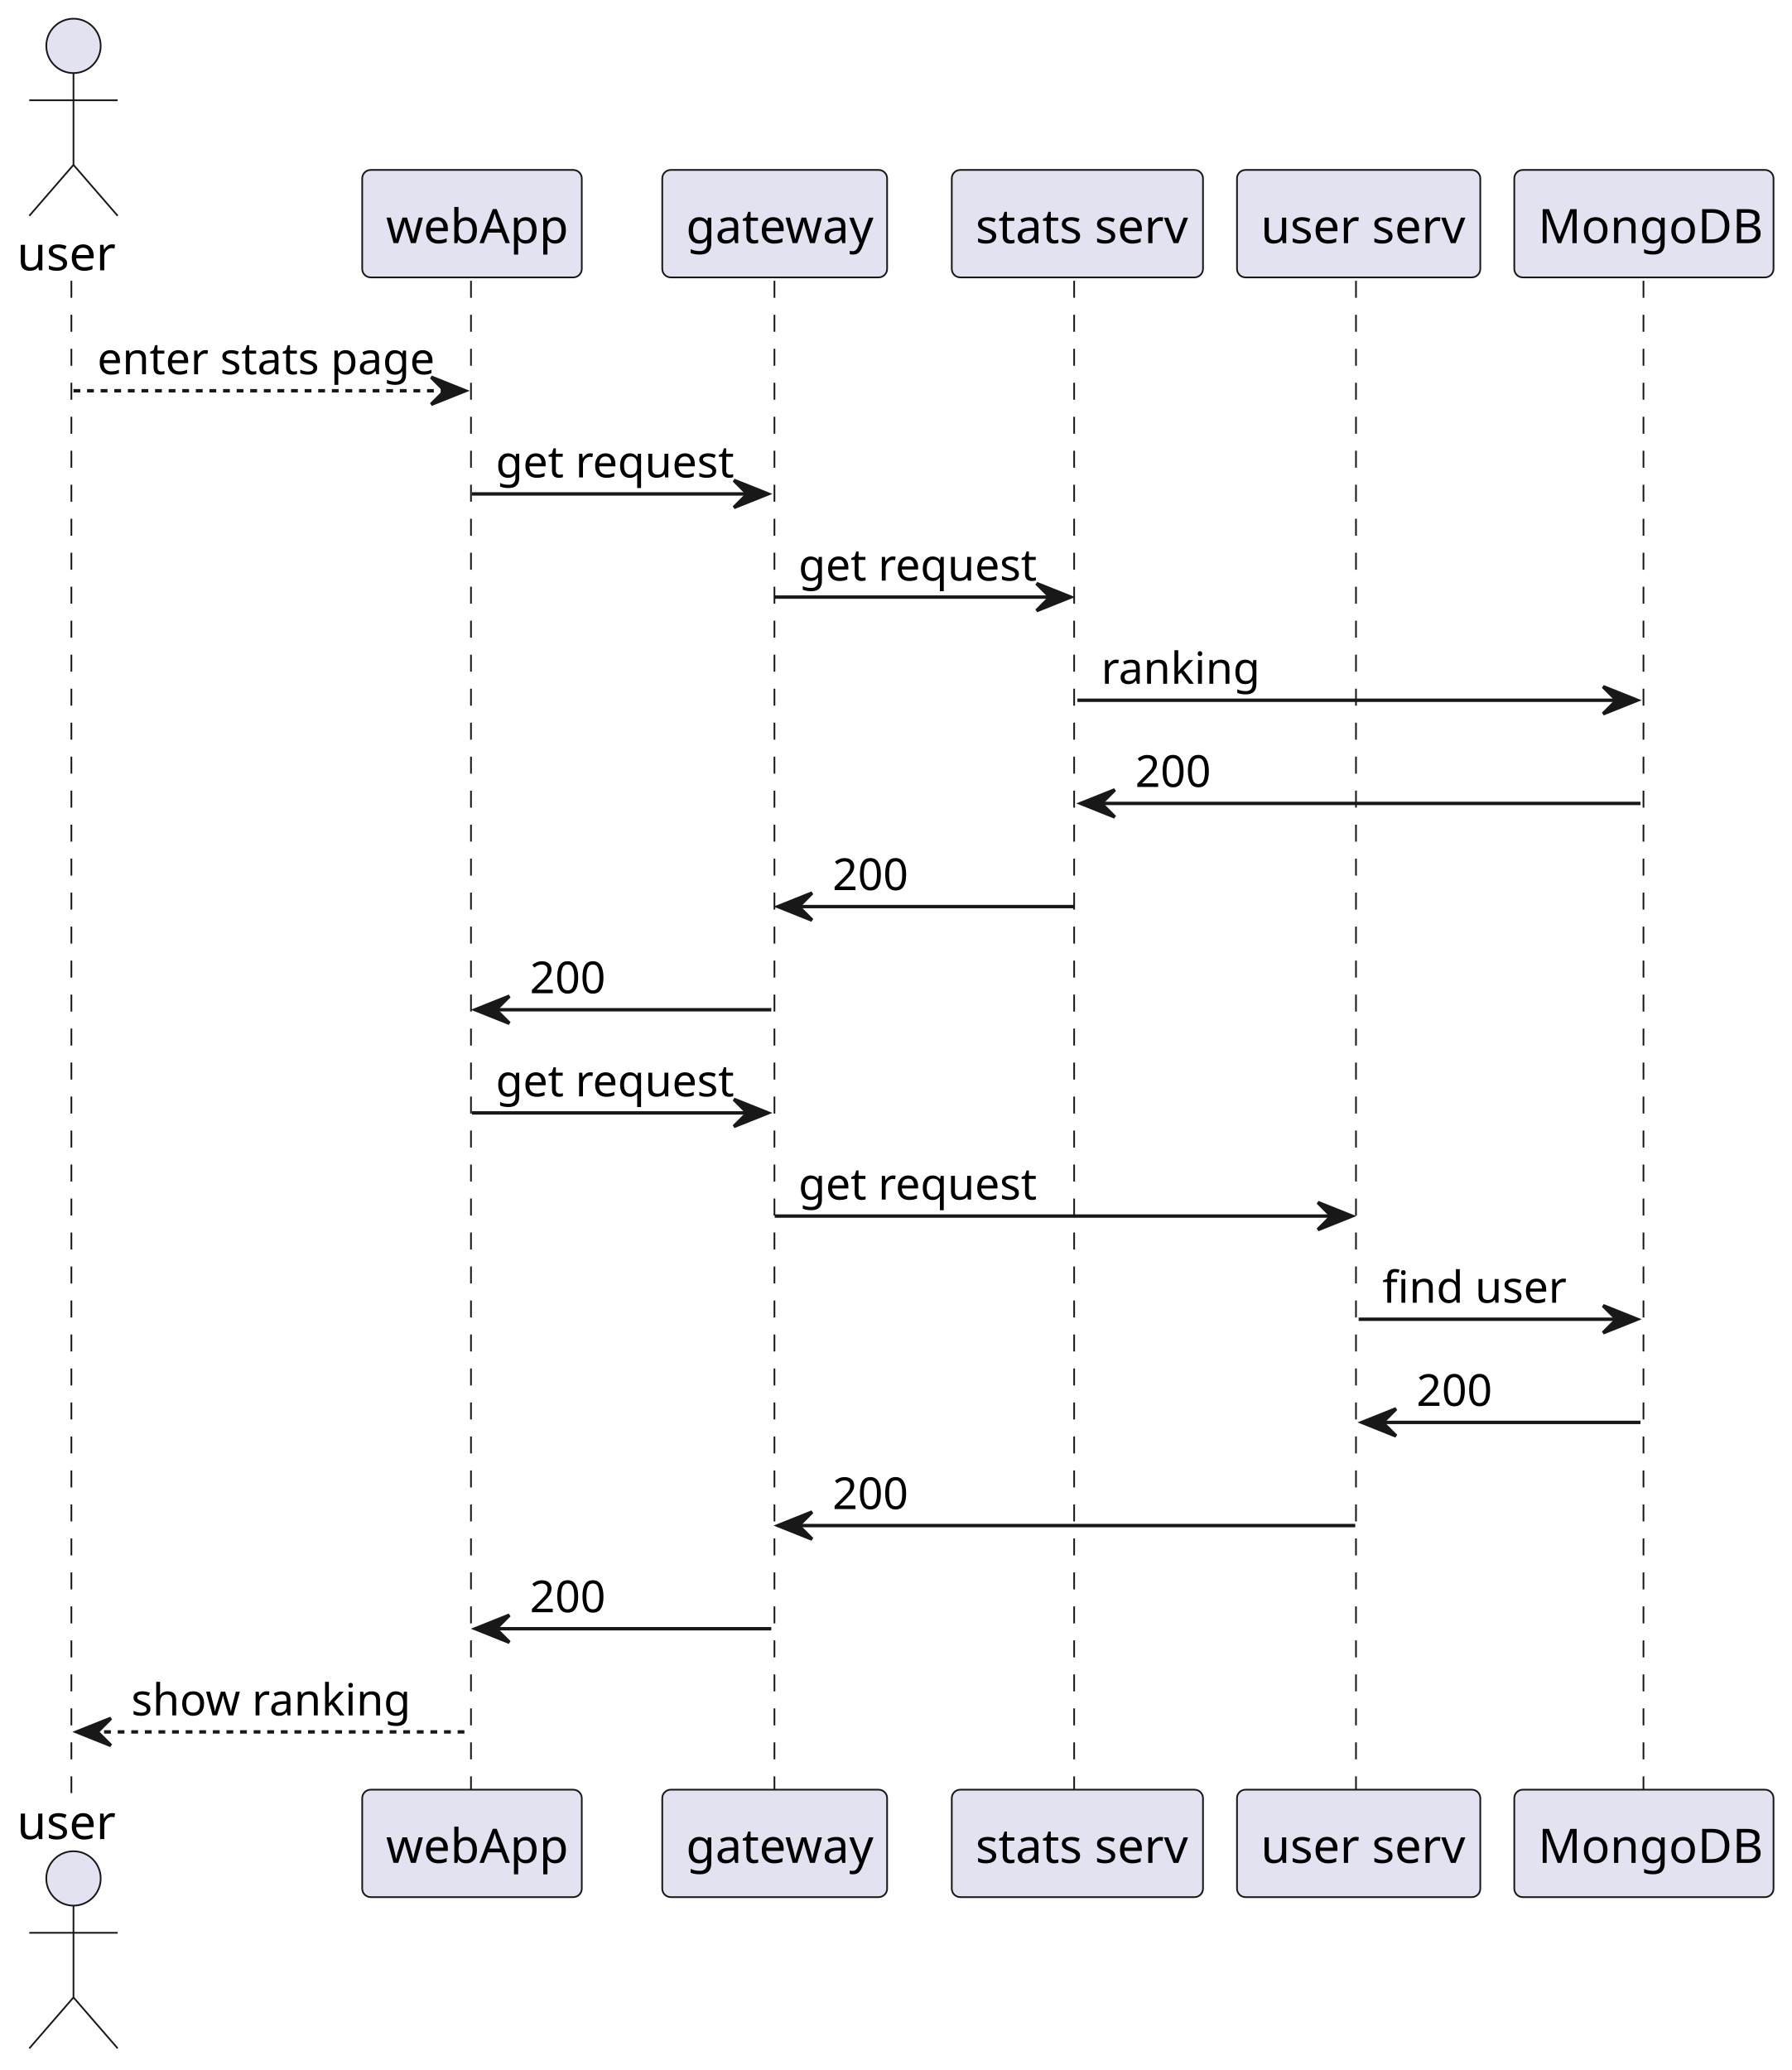
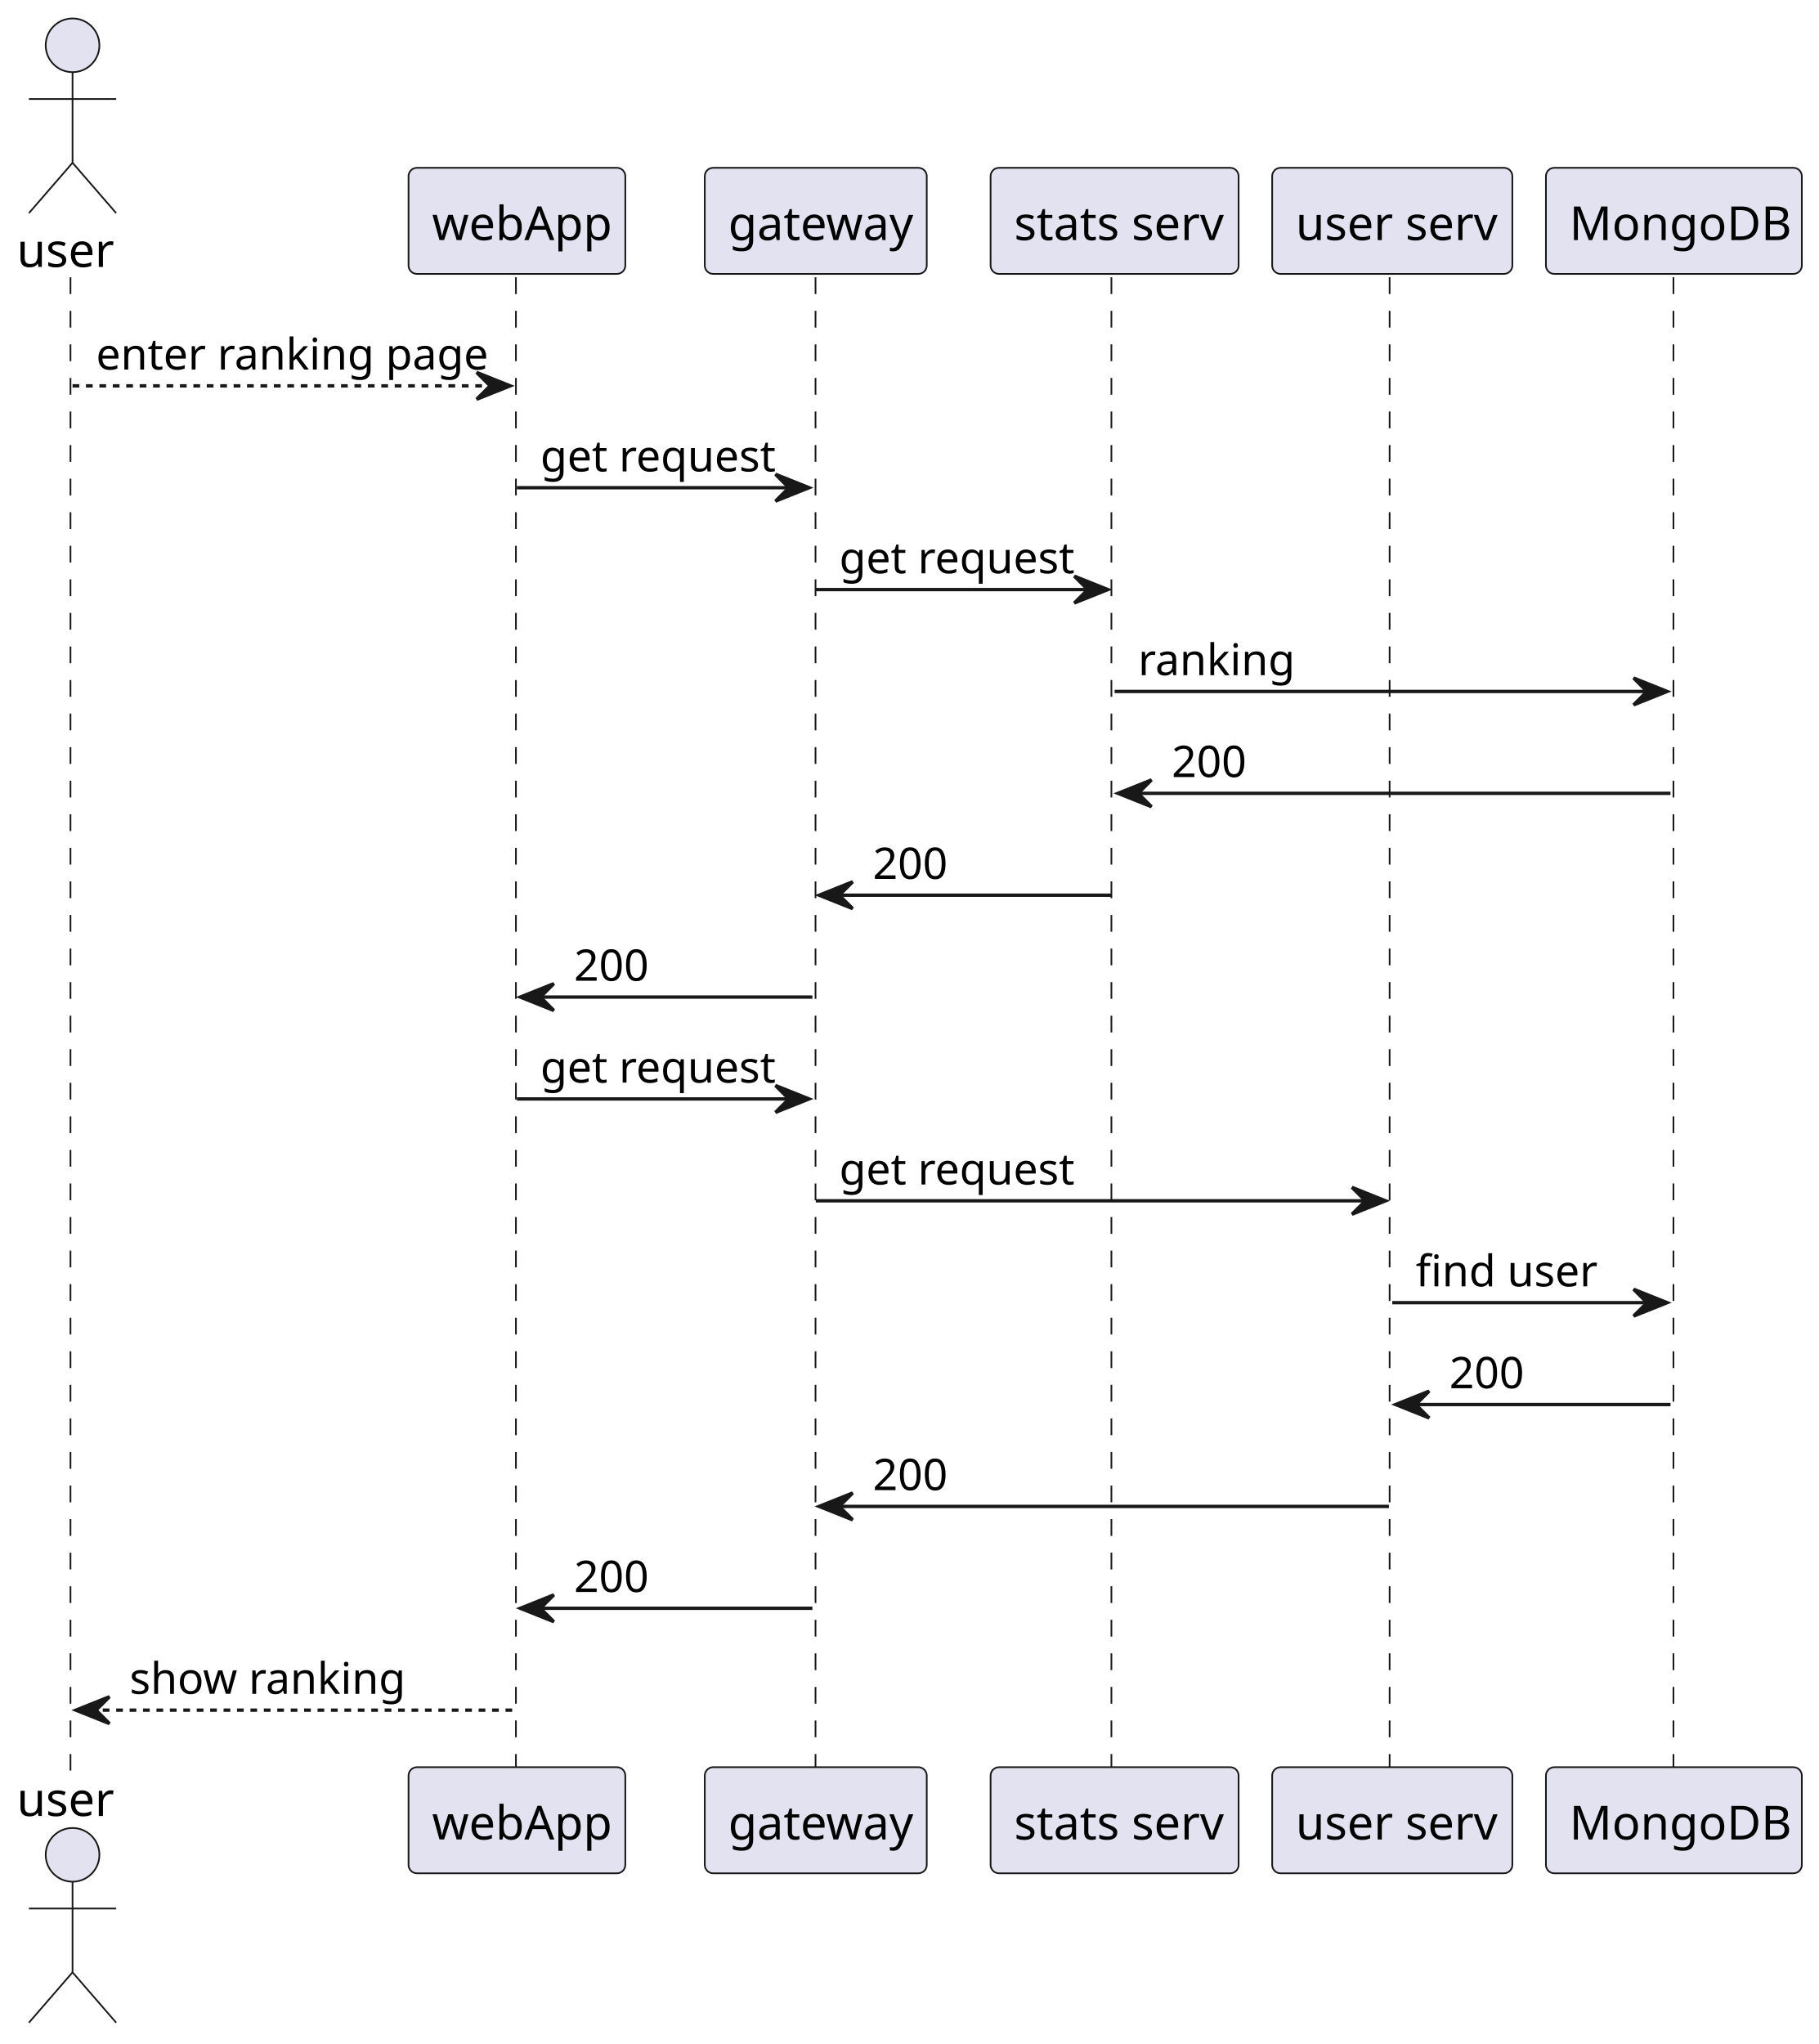
- <svg xmlns="http://www.w3.org/2000/svg" contentStyleType="text/css" height="609px" preserveAspectRatio="none" style="width:527px;height:609px;background:#FFFFFF;" version="1.1" viewBox="0 0 527 609" width="527px" zoomAndPan="magnify">
+ <svg xmlns="http://www.w3.org/2000/svg" contentStyleType="text/css" height="609px" preserveAspectRatio="none" style="width:542px;height:609px;background:#FFFFFF;" version="1.1" viewBox="0 0 542 609" width="542px" zoomAndPan="magnify">
  <defs />
  <g>
    <line style="stroke:#181818;stroke-width:0.5;stroke-dasharray:5.0,5.0;" x1="21" x2="21" y1="82.609" y2="527.531" />
-     <line style="stroke:#181818;stroke-width:0.5;stroke-dasharray:5.0,5.0;" x1="138.549" x2="138.549" y1="82.609" y2="527.531" />
-     <line style="stroke:#181818;stroke-width:0.5;stroke-dasharray:5.0,5.0;" x1="227.817" x2="227.817" y1="82.609" y2="527.531" />
-     <line style="stroke:#181818;stroke-width:0.5;stroke-dasharray:5.0,5.0;" x1="315.982" x2="315.982" y1="82.609" y2="527.531" />
-     <line style="stroke:#181818;stroke-width:0.5;stroke-dasharray:5.0,5.0;" x1="398.886" x2="398.886" y1="82.609" y2="527.531" />
-     <line style="stroke:#181818;stroke-width:0.5;stroke-dasharray:5.0,5.0;" x1="483.458" x2="483.458" y1="82.609" y2="527.531" />
+     <line style="stroke:#181818;stroke-width:0.5;stroke-dasharray:5.0,5.0;" x1="153.732" x2="153.732" y1="82.609" y2="527.531" />
+     <line style="stroke:#181818;stroke-width:0.5;stroke-dasharray:5.0,5.0;" x1="243.001" x2="243.001" y1="82.609" y2="527.531" />
+     <line style="stroke:#181818;stroke-width:0.5;stroke-dasharray:5.0,5.0;" x1="331.166" x2="331.166" y1="82.609" y2="527.531" />
+     <line style="stroke:#181818;stroke-width:0.5;stroke-dasharray:5.0,5.0;" x1="414.069" x2="414.069" y1="82.609" y2="527.531" />
+     <line style="stroke:#181818;stroke-width:0.5;stroke-dasharray:5.0,5.0;" x1="498.642" x2="498.642" y1="82.609" y2="527.531" />
    <text fill="#000000" font-family="sans-serif" font-size="14" lengthAdjust="spacing" textLength="27.234" x="5" y="79.533">user</text>
    <ellipse cx="21.617" cy="13.5" fill="#E2E2F0" rx="8" ry="8" style="stroke:#181818;stroke-width:0.5;" />
    <path d="M21.617,21.5 L21.617,48.5 M8.617,29.5 L34.617,29.5 M21.617,48.5 L8.617,63.5 M21.617,48.5 L34.617,63.5 " fill="none" style="stroke:#181818;stroke-width:0.5;" />
    <text fill="#000000" font-family="sans-serif" font-size="14" lengthAdjust="spacing" textLength="27.234" x="5" y="541.064">user</text>
    <ellipse cx="21.617" cy="552.641" fill="#E2E2F0" rx="8" ry="8" style="stroke:#181818;stroke-width:0.5;" />
    <path d="M21.617,560.641 L21.617,587.641 M8.617,568.641 L34.617,568.641 M21.617,587.641 L8.617,602.641 M21.617,587.641 L34.617,602.641 " fill="none" style="stroke:#181818;stroke-width:0.5;" />
-     <rect fill="#E2E2F0" height="31.609" rx="2.5" ry="2.5" style="stroke:#181818;stroke-width:0.5;" width="64.593" x="106.549" y="50" />
-     <text fill="#000000" font-family="sans-serif" font-size="14" lengthAdjust="spacing" textLength="50.593" x="113.549" y="71.533">webApp</text>
-     <rect fill="#E2E2F0" height="31.609" rx="2.5" ry="2.5" style="stroke:#181818;stroke-width:0.5;" width="64.593" x="106.549" y="526.531" />
-     <text fill="#000000" font-family="sans-serif" font-size="14" lengthAdjust="spacing" textLength="50.593" x="113.549" y="548.064">webApp</text>
-     <rect fill="#E2E2F0" height="31.609" rx="2.5" ry="2.5" style="stroke:#181818;stroke-width:0.5;" width="66.144" x="194.817" y="50" />
-     <text fill="#000000" font-family="sans-serif" font-size="14" lengthAdjust="spacing" textLength="52.145" x="201.817" y="71.533">gateway</text>
-     <rect fill="#E2E2F0" height="31.609" rx="2.5" ry="2.5" style="stroke:#181818;stroke-width:0.5;" width="66.144" x="194.817" y="526.531" />
-     <text fill="#000000" font-family="sans-serif" font-size="14" lengthAdjust="spacing" textLength="52.145" x="201.817" y="548.064">gateway</text>
-     <rect fill="#E2E2F0" height="31.609" rx="2.5" ry="2.5" style="stroke:#181818;stroke-width:0.5;" width="73.903" x="279.982" y="50" />
-     <text fill="#000000" font-family="sans-serif" font-size="14" lengthAdjust="spacing" textLength="59.903" x="286.982" y="71.533">stats serv</text>
-     <rect fill="#E2E2F0" height="31.609" rx="2.5" ry="2.5" style="stroke:#181818;stroke-width:0.5;" width="73.903" x="279.982" y="526.531" />
-     <text fill="#000000" font-family="sans-serif" font-size="14" lengthAdjust="spacing" textLength="59.903" x="286.982" y="548.064">stats serv</text>
-     <rect fill="#E2E2F0" height="31.609" rx="2.5" ry="2.5" style="stroke:#181818;stroke-width:0.5;" width="71.572" x="363.886" y="50" />
-     <text fill="#000000" font-family="sans-serif" font-size="14" lengthAdjust="spacing" textLength="57.572" x="370.886" y="71.533">user serv</text>
-     <rect fill="#E2E2F0" height="31.609" rx="2.5" ry="2.5" style="stroke:#181818;stroke-width:0.5;" width="71.572" x="363.886" y="526.531" />
-     <text fill="#000000" font-family="sans-serif" font-size="14" lengthAdjust="spacing" textLength="57.572" x="370.886" y="548.064">user serv</text>
-     <rect fill="#E2E2F0" height="31.609" rx="2.5" ry="2.5" style="stroke:#181818;stroke-width:0.5;" width="76.255" x="445.458" y="50" />
-     <text fill="#000000" font-family="sans-serif" font-size="14" lengthAdjust="spacing" textLength="62.255" x="452.458" y="71.533">MongoDB</text>
-     <rect fill="#E2E2F0" height="31.609" rx="2.5" ry="2.5" style="stroke:#181818;stroke-width:0.5;" width="76.255" x="445.458" y="526.531" />
-     <text fill="#000000" font-family="sans-serif" font-size="14" lengthAdjust="spacing" textLength="62.255" x="452.458" y="548.064">MongoDB</text>
-     <polygon fill="#181818" points="126.845,110.961,136.845,114.961,126.845,118.961,130.845,114.961" style="stroke:#181818;stroke-width:1.0;" />
-     <line style="stroke:#181818;stroke-width:1.0;stroke-dasharray:2.0,2.0;" x1="21.617" x2="132.845" y1="114.961" y2="114.961" />
-     <text fill="#000000" font-family="sans-serif" font-size="13" lengthAdjust="spacing" textLength="93.228" x="28.617" y="110.105">enter stats page</text>
-     <polygon fill="#181818" points="215.89,141.312,225.89,145.312,215.89,149.312,219.89,145.312" style="stroke:#181818;stroke-width:1.0;" />
-     <line style="stroke:#181818;stroke-width:1.0;" x1="138.845" x2="221.89" y1="145.312" y2="145.312" />
-     <text fill="#000000" font-family="sans-serif" font-size="13" lengthAdjust="spacing" textLength="65.044" x="145.845" y="140.456">get request</text>
-     <polygon fill="#181818" points="304.934,171.664,314.934,175.664,304.934,179.664,308.934,175.664" style="stroke:#181818;stroke-width:1.0;" />
-     <line style="stroke:#181818;stroke-width:1.0;" x1="227.89" x2="310.934" y1="175.664" y2="175.664" />
-     <text fill="#000000" font-family="sans-serif" font-size="13" lengthAdjust="spacing" textLength="65.044" x="234.89" y="170.808">get request</text>
-     <polygon fill="#181818" points="471.585,202.016,481.585,206.016,471.585,210.016,475.585,206.016" style="stroke:#181818;stroke-width:1.0;" />
-     <line style="stroke:#181818;stroke-width:1.0;" x1="316.934" x2="477.585" y1="206.016" y2="206.016" />
-     <text fill="#000000" font-family="sans-serif" font-size="13" lengthAdjust="spacing" textLength="42.637" x="323.934" y="201.159">ranking</text>
-     <polygon fill="#181818" points="327.934,232.367,317.934,236.367,327.934,240.367,323.934,236.367" style="stroke:#181818;stroke-width:1.0;" />
-     <line style="stroke:#181818;stroke-width:1.0;" x1="321.934" x2="482.585" y1="236.367" y2="236.367" />
-     <text fill="#000000" font-family="sans-serif" font-size="13" lengthAdjust="spacing" textLength="21.69" x="333.934" y="231.511">200</text>
-     <polygon fill="#181818" points="238.89,262.719,228.89,266.719,238.89,270.719,234.89,266.719" style="stroke:#181818;stroke-width:1.0;" />
-     <line style="stroke:#181818;stroke-width:1.0;" x1="232.89" x2="315.934" y1="266.719" y2="266.719" />
-     <text fill="#000000" font-family="sans-serif" font-size="13" lengthAdjust="spacing" textLength="21.69" x="244.89" y="261.862">200</text>
-     <polygon fill="#181818" points="149.845,293.07,139.845,297.07,149.845,301.07,145.845,297.07" style="stroke:#181818;stroke-width:1.0;" />
-     <line style="stroke:#181818;stroke-width:1.0;" x1="143.845" x2="226.89" y1="297.07" y2="297.07" />
-     <text fill="#000000" font-family="sans-serif" font-size="13" lengthAdjust="spacing" textLength="21.69" x="155.845" y="292.214">200</text>
-     <polygon fill="#181818" points="215.89,323.422,225.89,327.422,215.89,331.422,219.89,327.422" style="stroke:#181818;stroke-width:1.0;" />
-     <line style="stroke:#181818;stroke-width:1.0;" x1="138.845" x2="221.89" y1="327.422" y2="327.422" />
-     <text fill="#000000" font-family="sans-serif" font-size="13" lengthAdjust="spacing" textLength="65.044" x="145.845" y="322.565">get request</text>
-     <polygon fill="#181818" points="387.672,353.773,397.672,357.773,387.672,361.773,391.672,357.773" style="stroke:#181818;stroke-width:1.0;" />
-     <line style="stroke:#181818;stroke-width:1.0;" x1="227.89" x2="393.672" y1="357.773" y2="357.773" />
-     <text fill="#000000" font-family="sans-serif" font-size="13" lengthAdjust="spacing" textLength="65.044" x="234.89" y="352.917">get request</text>
-     <polygon fill="#181818" points="471.585,384.125,481.585,388.125,471.585,392.125,475.585,388.125" style="stroke:#181818;stroke-width:1.0;" />
-     <line style="stroke:#181818;stroke-width:1.0;" x1="399.672" x2="477.585" y1="388.125" y2="388.125" />
-     <text fill="#000000" font-family="sans-serif" font-size="13" lengthAdjust="spacing" textLength="49.861" x="406.672" y="383.269">find user</text>
-     <polygon fill="#181818" points="410.672,414.477,400.672,418.477,410.672,422.477,406.672,418.477" style="stroke:#181818;stroke-width:1.0;" />
-     <line style="stroke:#181818;stroke-width:1.0;" x1="404.672" x2="482.585" y1="418.477" y2="418.477" />
-     <text fill="#000000" font-family="sans-serif" font-size="13" lengthAdjust="spacing" textLength="21.69" x="416.672" y="413.62">200</text>
-     <polygon fill="#181818" points="238.89,444.828,228.89,448.828,238.89,452.828,234.89,448.828" style="stroke:#181818;stroke-width:1.0;" />
-     <line style="stroke:#181818;stroke-width:1.0;" x1="232.89" x2="398.672" y1="448.828" y2="448.828" />
-     <text fill="#000000" font-family="sans-serif" font-size="13" lengthAdjust="spacing" textLength="21.69" x="244.89" y="443.972">200</text>
-     <polygon fill="#181818" points="149.845,475.18,139.845,479.18,149.845,483.18,145.845,479.18" style="stroke:#181818;stroke-width:1.0;" />
-     <line style="stroke:#181818;stroke-width:1.0;" x1="143.845" x2="226.89" y1="479.18" y2="479.18" />
-     <text fill="#000000" font-family="sans-serif" font-size="13" lengthAdjust="spacing" textLength="21.69" x="155.845" y="474.323">200</text>
+     <rect fill="#E2E2F0" height="31.609" rx="2.5" ry="2.5" style="stroke:#181818;stroke-width:0.5;" width="64.593" x="121.732" y="50" />
+     <text fill="#000000" font-family="sans-serif" font-size="14" lengthAdjust="spacing" textLength="50.593" x="128.732" y="71.533">webApp</text>
+     <rect fill="#E2E2F0" height="31.609" rx="2.5" ry="2.5" style="stroke:#181818;stroke-width:0.5;" width="64.593" x="121.732" y="526.531" />
+     <text fill="#000000" font-family="sans-serif" font-size="14" lengthAdjust="spacing" textLength="50.593" x="128.732" y="548.064">webApp</text>
+     <rect fill="#E2E2F0" height="31.609" rx="2.5" ry="2.5" style="stroke:#181818;stroke-width:0.5;" width="66.144" x="210.001" y="50" />
+     <text fill="#000000" font-family="sans-serif" font-size="14" lengthAdjust="spacing" textLength="52.145" x="217.001" y="71.533">gateway</text>
+     <rect fill="#E2E2F0" height="31.609" rx="2.5" ry="2.5" style="stroke:#181818;stroke-width:0.5;" width="66.144" x="210.001" y="526.531" />
+     <text fill="#000000" font-family="sans-serif" font-size="14" lengthAdjust="spacing" textLength="52.145" x="217.001" y="548.064">gateway</text>
+     <rect fill="#E2E2F0" height="31.609" rx="2.5" ry="2.5" style="stroke:#181818;stroke-width:0.5;" width="73.903" x="295.166" y="50" />
+     <text fill="#000000" font-family="sans-serif" font-size="14" lengthAdjust="spacing" textLength="59.903" x="302.166" y="71.533">stats serv</text>
+     <rect fill="#E2E2F0" height="31.609" rx="2.5" ry="2.5" style="stroke:#181818;stroke-width:0.5;" width="73.903" x="295.166" y="526.531" />
+     <text fill="#000000" font-family="sans-serif" font-size="14" lengthAdjust="spacing" textLength="59.903" x="302.166" y="548.064">stats serv</text>
+     <rect fill="#E2E2F0" height="31.609" rx="2.5" ry="2.5" style="stroke:#181818;stroke-width:0.5;" width="71.572" x="379.069" y="50" />
+     <text fill="#000000" font-family="sans-serif" font-size="14" lengthAdjust="spacing" textLength="57.572" x="386.069" y="71.533">user serv</text>
+     <rect fill="#E2E2F0" height="31.609" rx="2.5" ry="2.5" style="stroke:#181818;stroke-width:0.5;" width="71.572" x="379.069" y="526.531" />
+     <text fill="#000000" font-family="sans-serif" font-size="14" lengthAdjust="spacing" textLength="57.572" x="386.069" y="548.064">user serv</text>
+     <rect fill="#E2E2F0" height="31.609" rx="2.5" ry="2.5" style="stroke:#181818;stroke-width:0.5;" width="76.255" x="460.642" y="50" />
+     <text fill="#000000" font-family="sans-serif" font-size="14" lengthAdjust="spacing" textLength="62.255" x="467.642" y="71.533">MongoDB</text>
+     <rect fill="#E2E2F0" height="31.609" rx="2.5" ry="2.5" style="stroke:#181818;stroke-width:0.5;" width="76.255" x="460.642" y="526.531" />
+     <text fill="#000000" font-family="sans-serif" font-size="14" lengthAdjust="spacing" textLength="62.255" x="467.642" y="548.064">MongoDB</text>
+     <polygon fill="#181818" points="142.029,110.961,152.029,114.961,142.029,118.961,146.029,114.961" style="stroke:#181818;stroke-width:1.0;" />
+     <line style="stroke:#181818;stroke-width:1.0;stroke-dasharray:2.0,2.0;" x1="21.617" x2="148.029" y1="114.961" y2="114.961" />
+     <text fill="#000000" font-family="sans-serif" font-size="13" lengthAdjust="spacing" textLength="108.412" x="28.617" y="110.105">enter ranking page</text>
+     <polygon fill="#181818" points="231.073,141.312,241.073,145.312,231.073,149.312,235.073,145.312" style="stroke:#181818;stroke-width:1.0;" />
+     <line style="stroke:#181818;stroke-width:1.0;" x1="154.029" x2="237.073" y1="145.312" y2="145.312" />
+     <text fill="#000000" font-family="sans-serif" font-size="13" lengthAdjust="spacing" textLength="65.044" x="161.029" y="140.456">get request</text>
+     <polygon fill="#181818" points="320.118,171.664,330.118,175.664,320.118,179.664,324.118,175.664" style="stroke:#181818;stroke-width:1.0;" />
+     <line style="stroke:#181818;stroke-width:1.0;" x1="243.073" x2="326.118" y1="175.664" y2="175.664" />
+     <text fill="#000000" font-family="sans-serif" font-size="13" lengthAdjust="spacing" textLength="65.044" x="250.073" y="170.808">get request</text>
+     <polygon fill="#181818" points="486.769,202.016,496.769,206.016,486.769,210.016,490.769,206.016" style="stroke:#181818;stroke-width:1.0;" />
+     <line style="stroke:#181818;stroke-width:1.0;" x1="332.118" x2="492.769" y1="206.016" y2="206.016" />
+     <text fill="#000000" font-family="sans-serif" font-size="13" lengthAdjust="spacing" textLength="42.637" x="339.118" y="201.159">ranking</text>
+     <polygon fill="#181818" points="343.118,232.367,333.118,236.367,343.118,240.367,339.118,236.367" style="stroke:#181818;stroke-width:1.0;" />
+     <line style="stroke:#181818;stroke-width:1.0;" x1="337.118" x2="497.769" y1="236.367" y2="236.367" />
+     <text fill="#000000" font-family="sans-serif" font-size="13" lengthAdjust="spacing" textLength="21.69" x="349.118" y="231.511">200</text>
+     <polygon fill="#181818" points="254.073,262.719,244.073,266.719,254.073,270.719,250.073,266.719" style="stroke:#181818;stroke-width:1.0;" />
+     <line style="stroke:#181818;stroke-width:1.0;" x1="248.073" x2="331.118" y1="266.719" y2="266.719" />
+     <text fill="#000000" font-family="sans-serif" font-size="13" lengthAdjust="spacing" textLength="21.69" x="260.073" y="261.862">200</text>
+     <polygon fill="#181818" points="165.029,293.07,155.029,297.07,165.029,301.07,161.029,297.07" style="stroke:#181818;stroke-width:1.0;" />
+     <line style="stroke:#181818;stroke-width:1.0;" x1="159.029" x2="242.073" y1="297.07" y2="297.07" />
+     <text fill="#000000" font-family="sans-serif" font-size="13" lengthAdjust="spacing" textLength="21.69" x="171.029" y="292.214">200</text>
+     <polygon fill="#181818" points="231.073,323.422,241.073,327.422,231.073,331.422,235.073,327.422" style="stroke:#181818;stroke-width:1.0;" />
+     <line style="stroke:#181818;stroke-width:1.0;" x1="154.029" x2="237.073" y1="327.422" y2="327.422" />
+     <text fill="#000000" font-family="sans-serif" font-size="13" lengthAdjust="spacing" textLength="65.044" x="161.029" y="322.565">get request</text>
+     <polygon fill="#181818" points="402.856,353.773,412.856,357.773,402.856,361.773,406.856,357.773" style="stroke:#181818;stroke-width:1.0;" />
+     <line style="stroke:#181818;stroke-width:1.0;" x1="243.073" x2="408.856" y1="357.773" y2="357.773" />
+     <text fill="#000000" font-family="sans-serif" font-size="13" lengthAdjust="spacing" textLength="65.044" x="250.073" y="352.917">get request</text>
+     <polygon fill="#181818" points="486.769,384.125,496.769,388.125,486.769,392.125,490.769,388.125" style="stroke:#181818;stroke-width:1.0;" />
+     <line style="stroke:#181818;stroke-width:1.0;" x1="414.856" x2="492.769" y1="388.125" y2="388.125" />
+     <text fill="#000000" font-family="sans-serif" font-size="13" lengthAdjust="spacing" textLength="49.861" x="421.856" y="383.269">find user</text>
+     <polygon fill="#181818" points="425.856,414.477,415.856,418.477,425.856,422.477,421.856,418.477" style="stroke:#181818;stroke-width:1.0;" />
+     <line style="stroke:#181818;stroke-width:1.0;" x1="419.856" x2="497.769" y1="418.477" y2="418.477" />
+     <text fill="#000000" font-family="sans-serif" font-size="13" lengthAdjust="spacing" textLength="21.69" x="431.856" y="413.62">200</text>
+     <polygon fill="#181818" points="254.073,444.828,244.073,448.828,254.073,452.828,250.073,448.828" style="stroke:#181818;stroke-width:1.0;" />
+     <line style="stroke:#181818;stroke-width:1.0;" x1="248.073" x2="413.856" y1="448.828" y2="448.828" />
+     <text fill="#000000" font-family="sans-serif" font-size="13" lengthAdjust="spacing" textLength="21.69" x="260.073" y="443.972">200</text>
+     <polygon fill="#181818" points="165.029,475.18,155.029,479.18,165.029,483.18,161.029,479.18" style="stroke:#181818;stroke-width:1.0;" />
+     <line style="stroke:#181818;stroke-width:1.0;" x1="159.029" x2="242.073" y1="479.18" y2="479.18" />
+     <text fill="#000000" font-family="sans-serif" font-size="13" lengthAdjust="spacing" textLength="21.69" x="171.029" y="474.323">200</text>
    <polygon fill="#181818" points="32.617,505.531,22.617,509.531,32.617,513.531,28.617,509.531" style="stroke:#181818;stroke-width:1.0;" />
-     <line style="stroke:#181818;stroke-width:1.0;stroke-dasharray:2.0,2.0;" x1="26.617" x2="137.845" y1="509.531" y2="509.531" />
+     <line style="stroke:#181818;stroke-width:1.0;stroke-dasharray:2.0,2.0;" x1="26.617" x2="153.029" y1="509.531" y2="509.531" />
    <text fill="#000000" font-family="sans-serif" font-size="13" lengthAdjust="spacing" textLength="76.597" x="38.617" y="504.675">show ranking</text>
  </g>
</svg>
